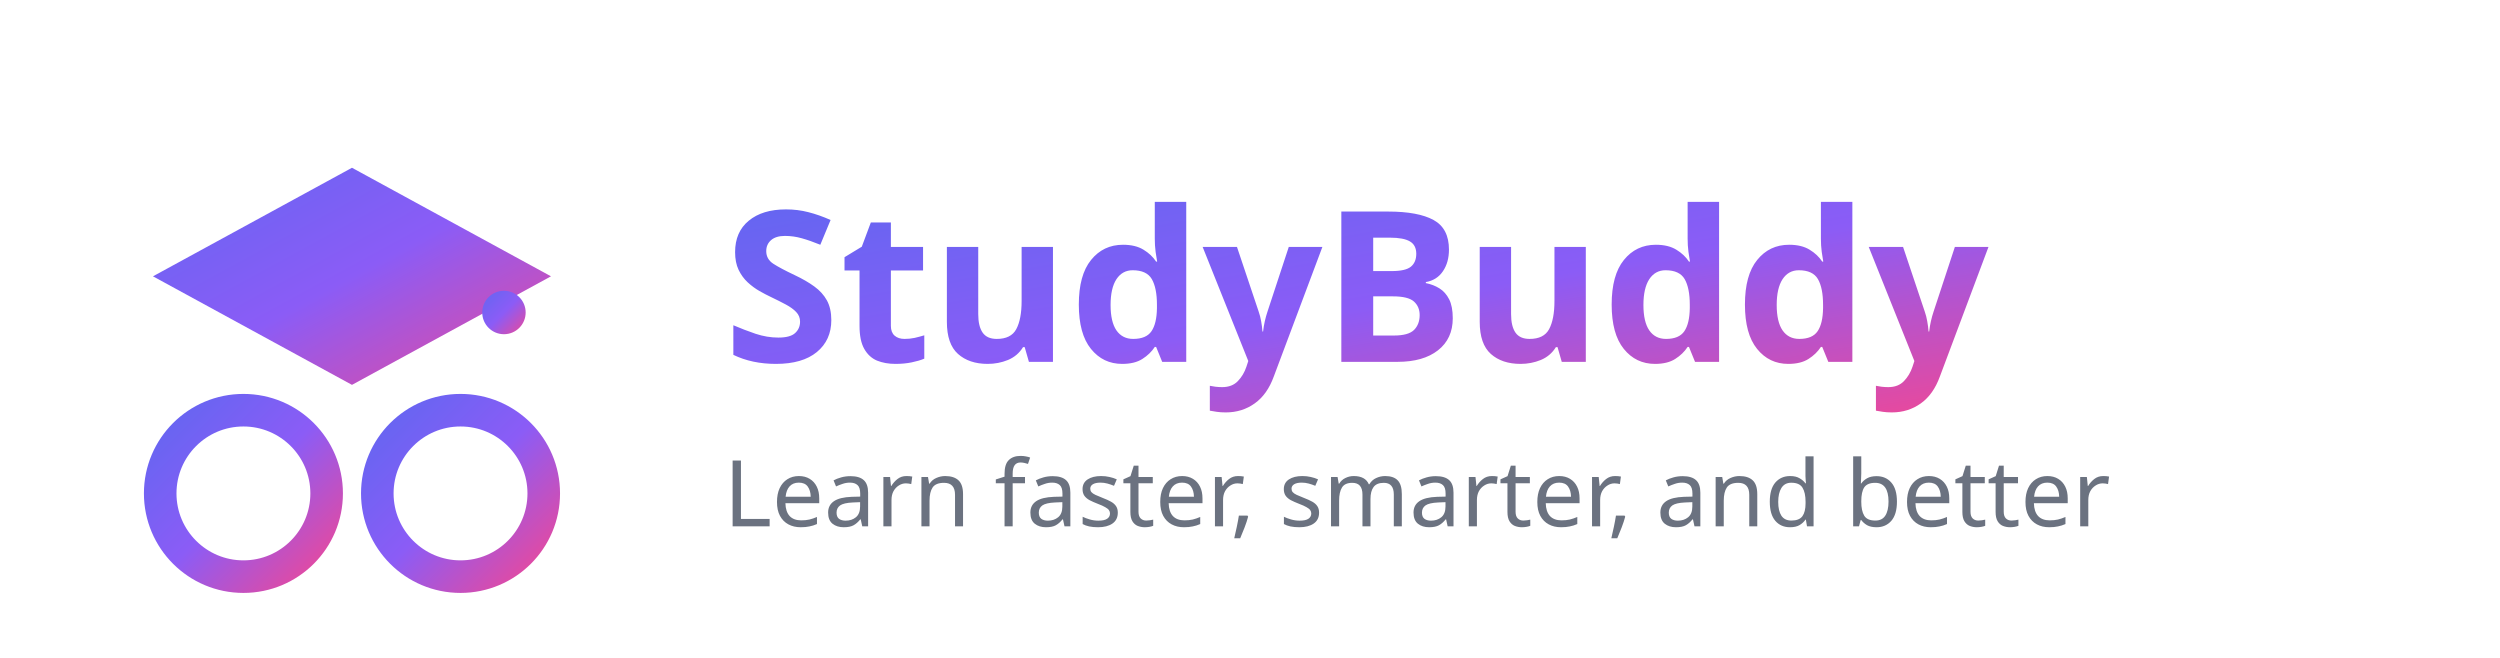
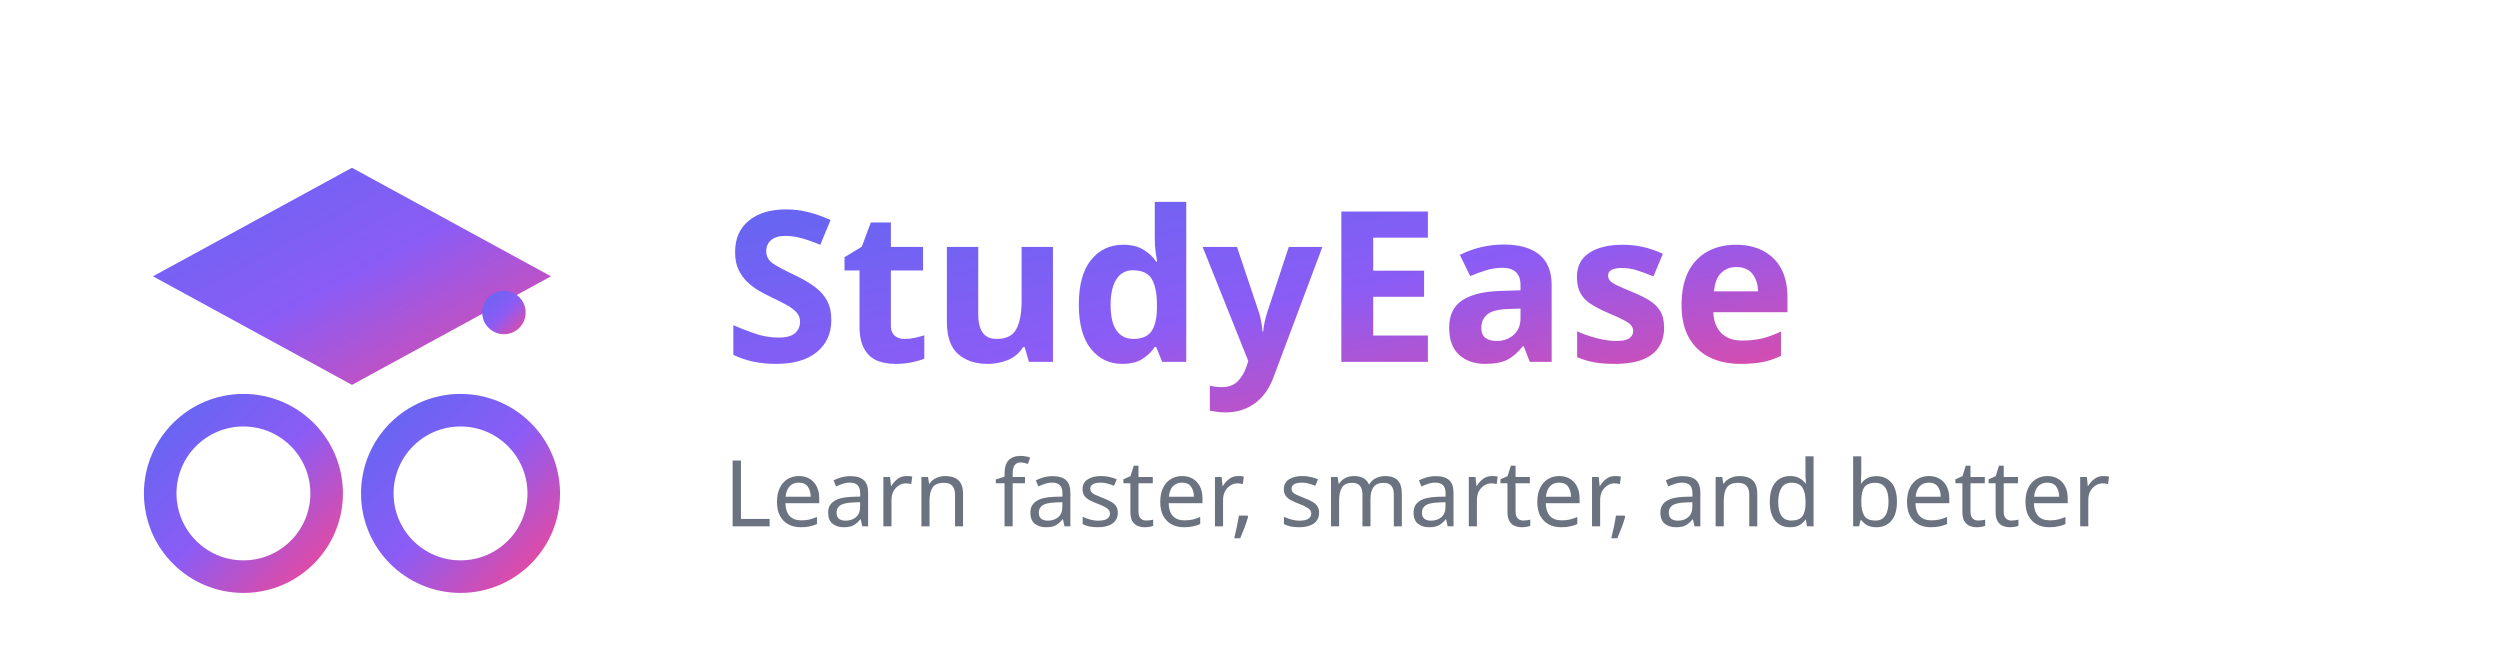
<svg xmlns="http://www.w3.org/2000/svg" viewBox="0 0 380 100">
  <defs>
    <linearGradient id="grad" x1="0%" y1="0%" x2="100%" y2="100%">
      <stop offset="0%" stop-color="#6366F1" />
      <stop offset="50%" stop-color="#8B5CF6" />
      <stop offset="100%" stop-color="#EC4899" />
    </linearGradient>
  </defs>
  <g transform="translate(15, 20)">
    <g transform="scale(0.55)">
      <path d="M70,10 L15,40 L70,70 L125,40 Z" fill="url(#grad)" />
      <circle cx="112" cy="50" r="6" fill="url(#grad)" />
      <path d="M112,40 L112,50" stroke="url(#grad)" stroke-width="4" />
      <g transform="translate(0, 30)">
        <circle cx="40" cy="70" r="23" fill="none" stroke="url(#grad)" stroke-width="9" />
        <circle cx="100" cy="70" r="23" fill="none" stroke="url(#grad)" stroke-width="9" />
        <path d="M63,70 L77,70" stroke="url(#grad)" stroke-width="6" />
      </g>
    </g>
  </g>
  <text x="110" y="55" font-family="Segoe UI, sans-serif" font-size="32" font-weight="700" fill="url(#grad)">
-     StudyBuddy
+     StudyEase
  </text>
  <text x="110" y="80" font-family="Segoe UI, sans-serif" font-size="14" fill="#6B7280">
    Learn faster, smarter, and better
  </text>
</svg>
